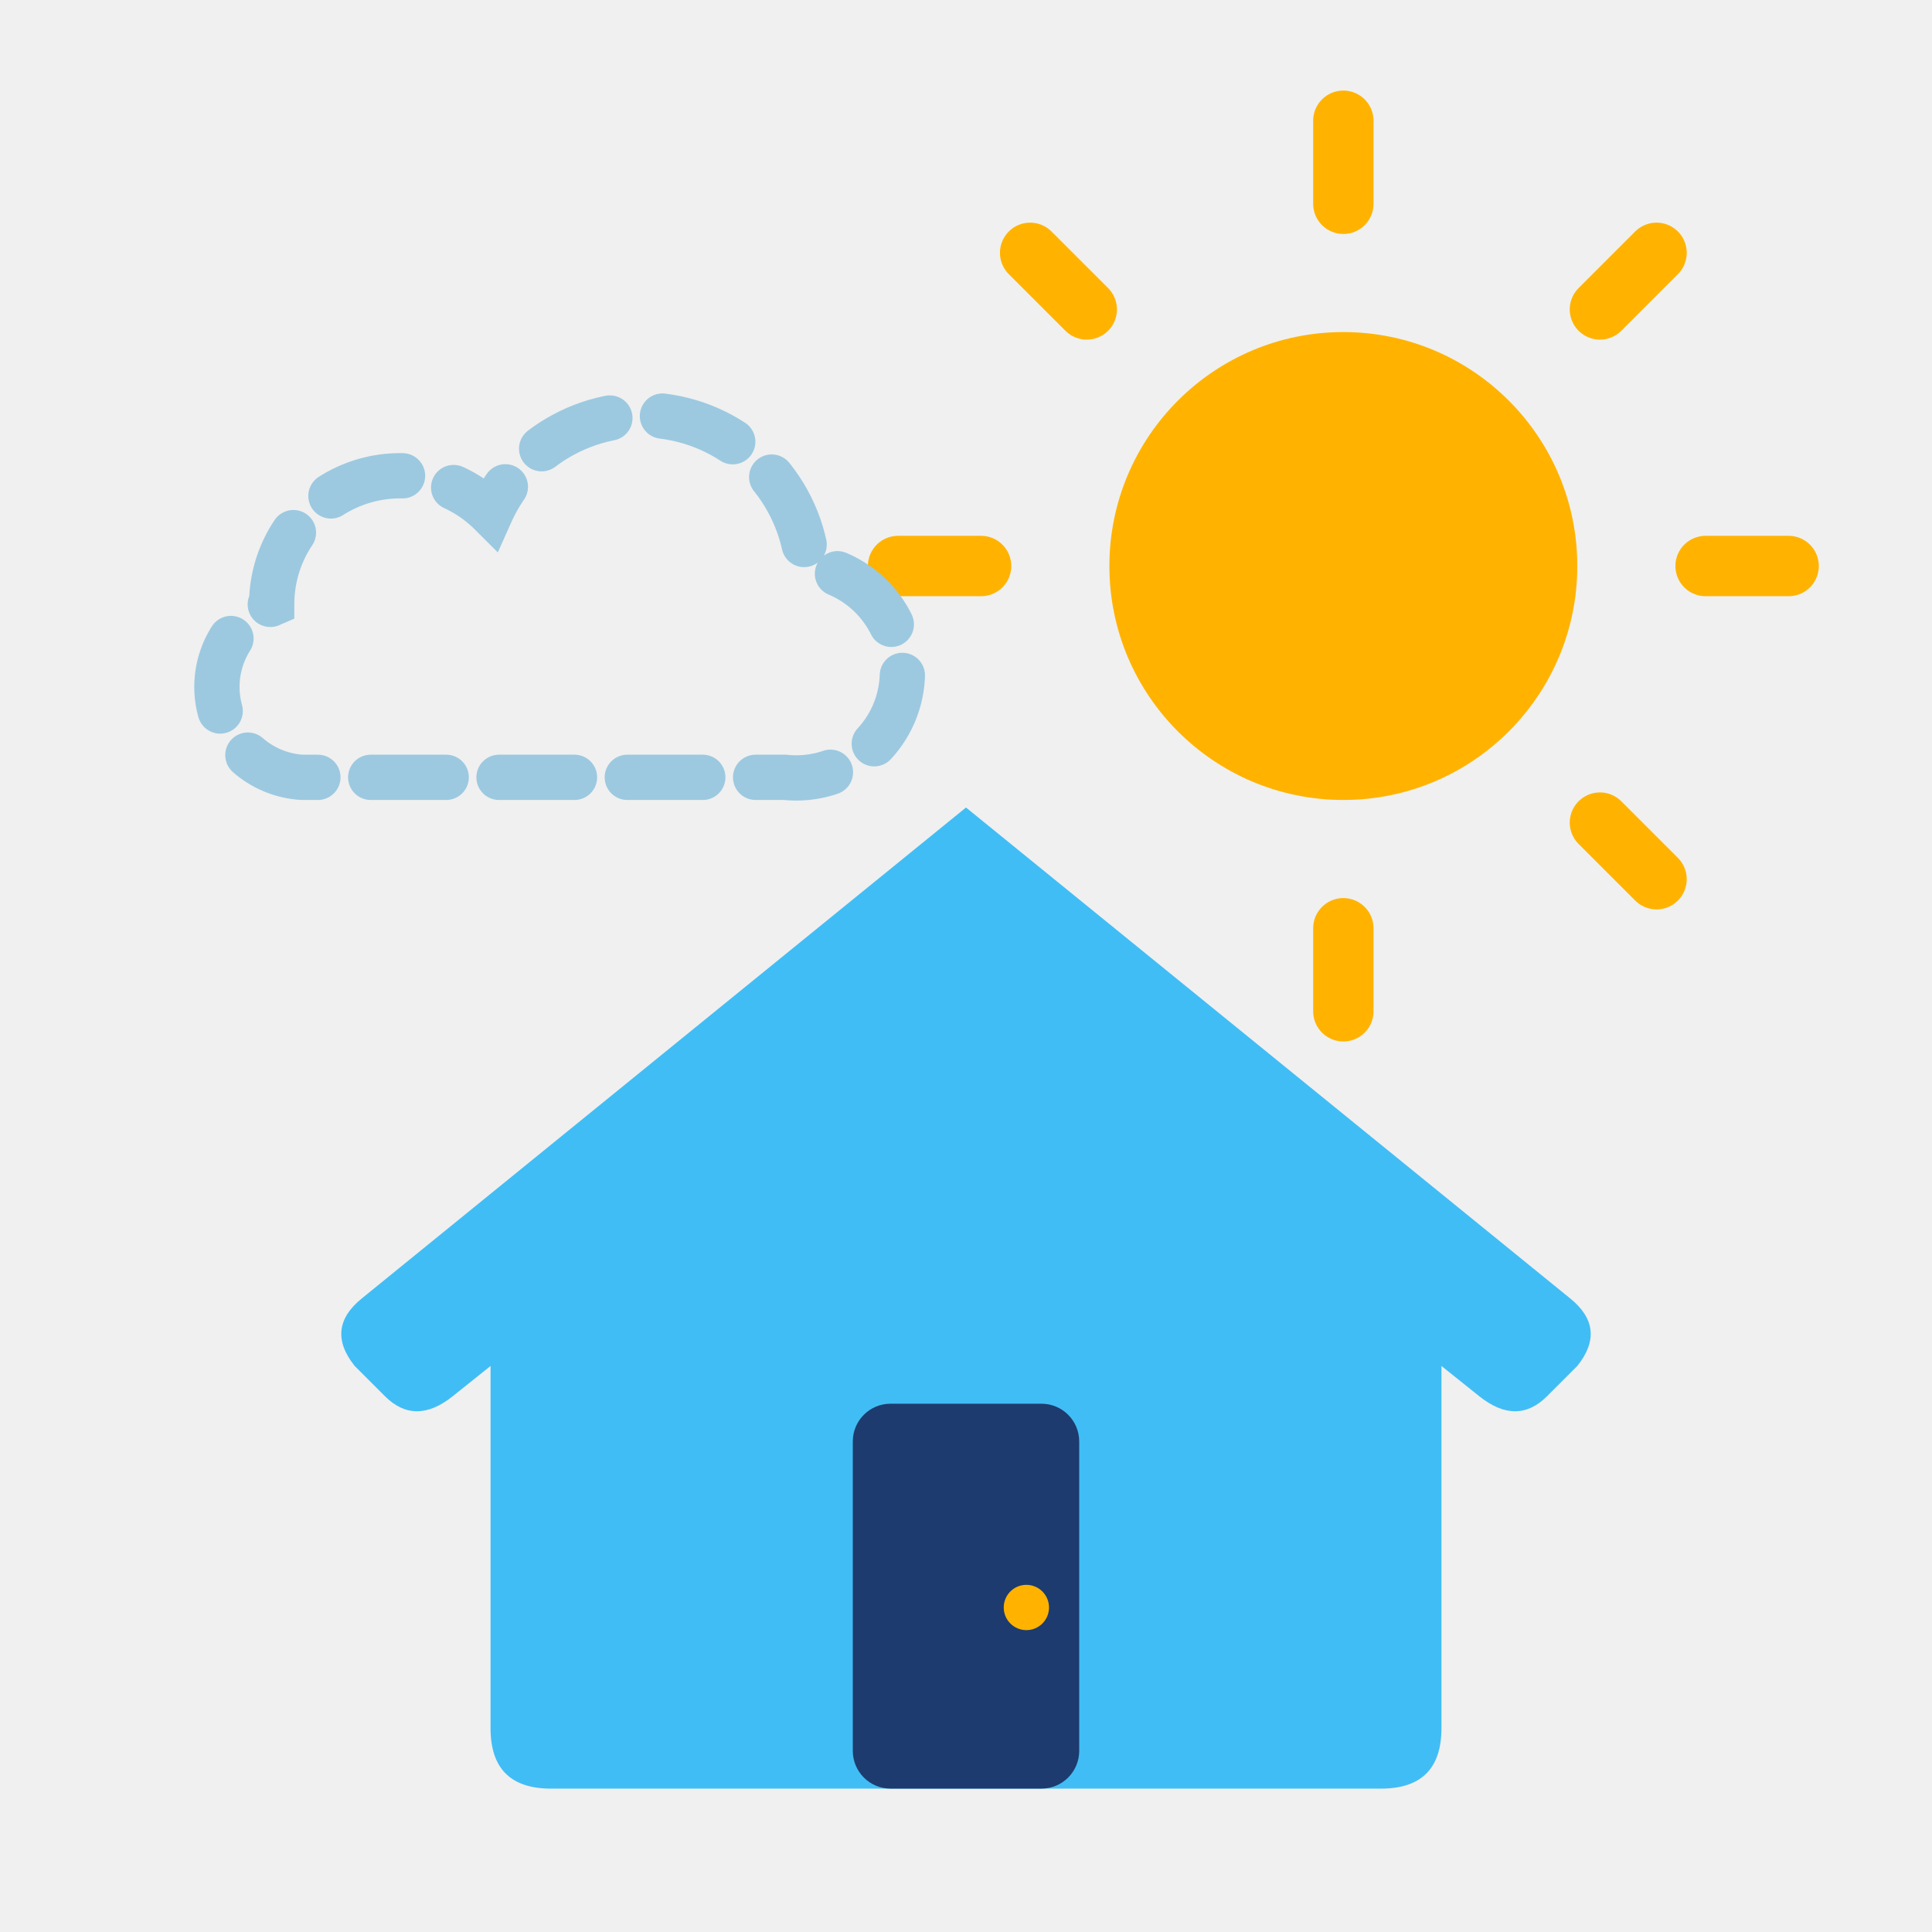
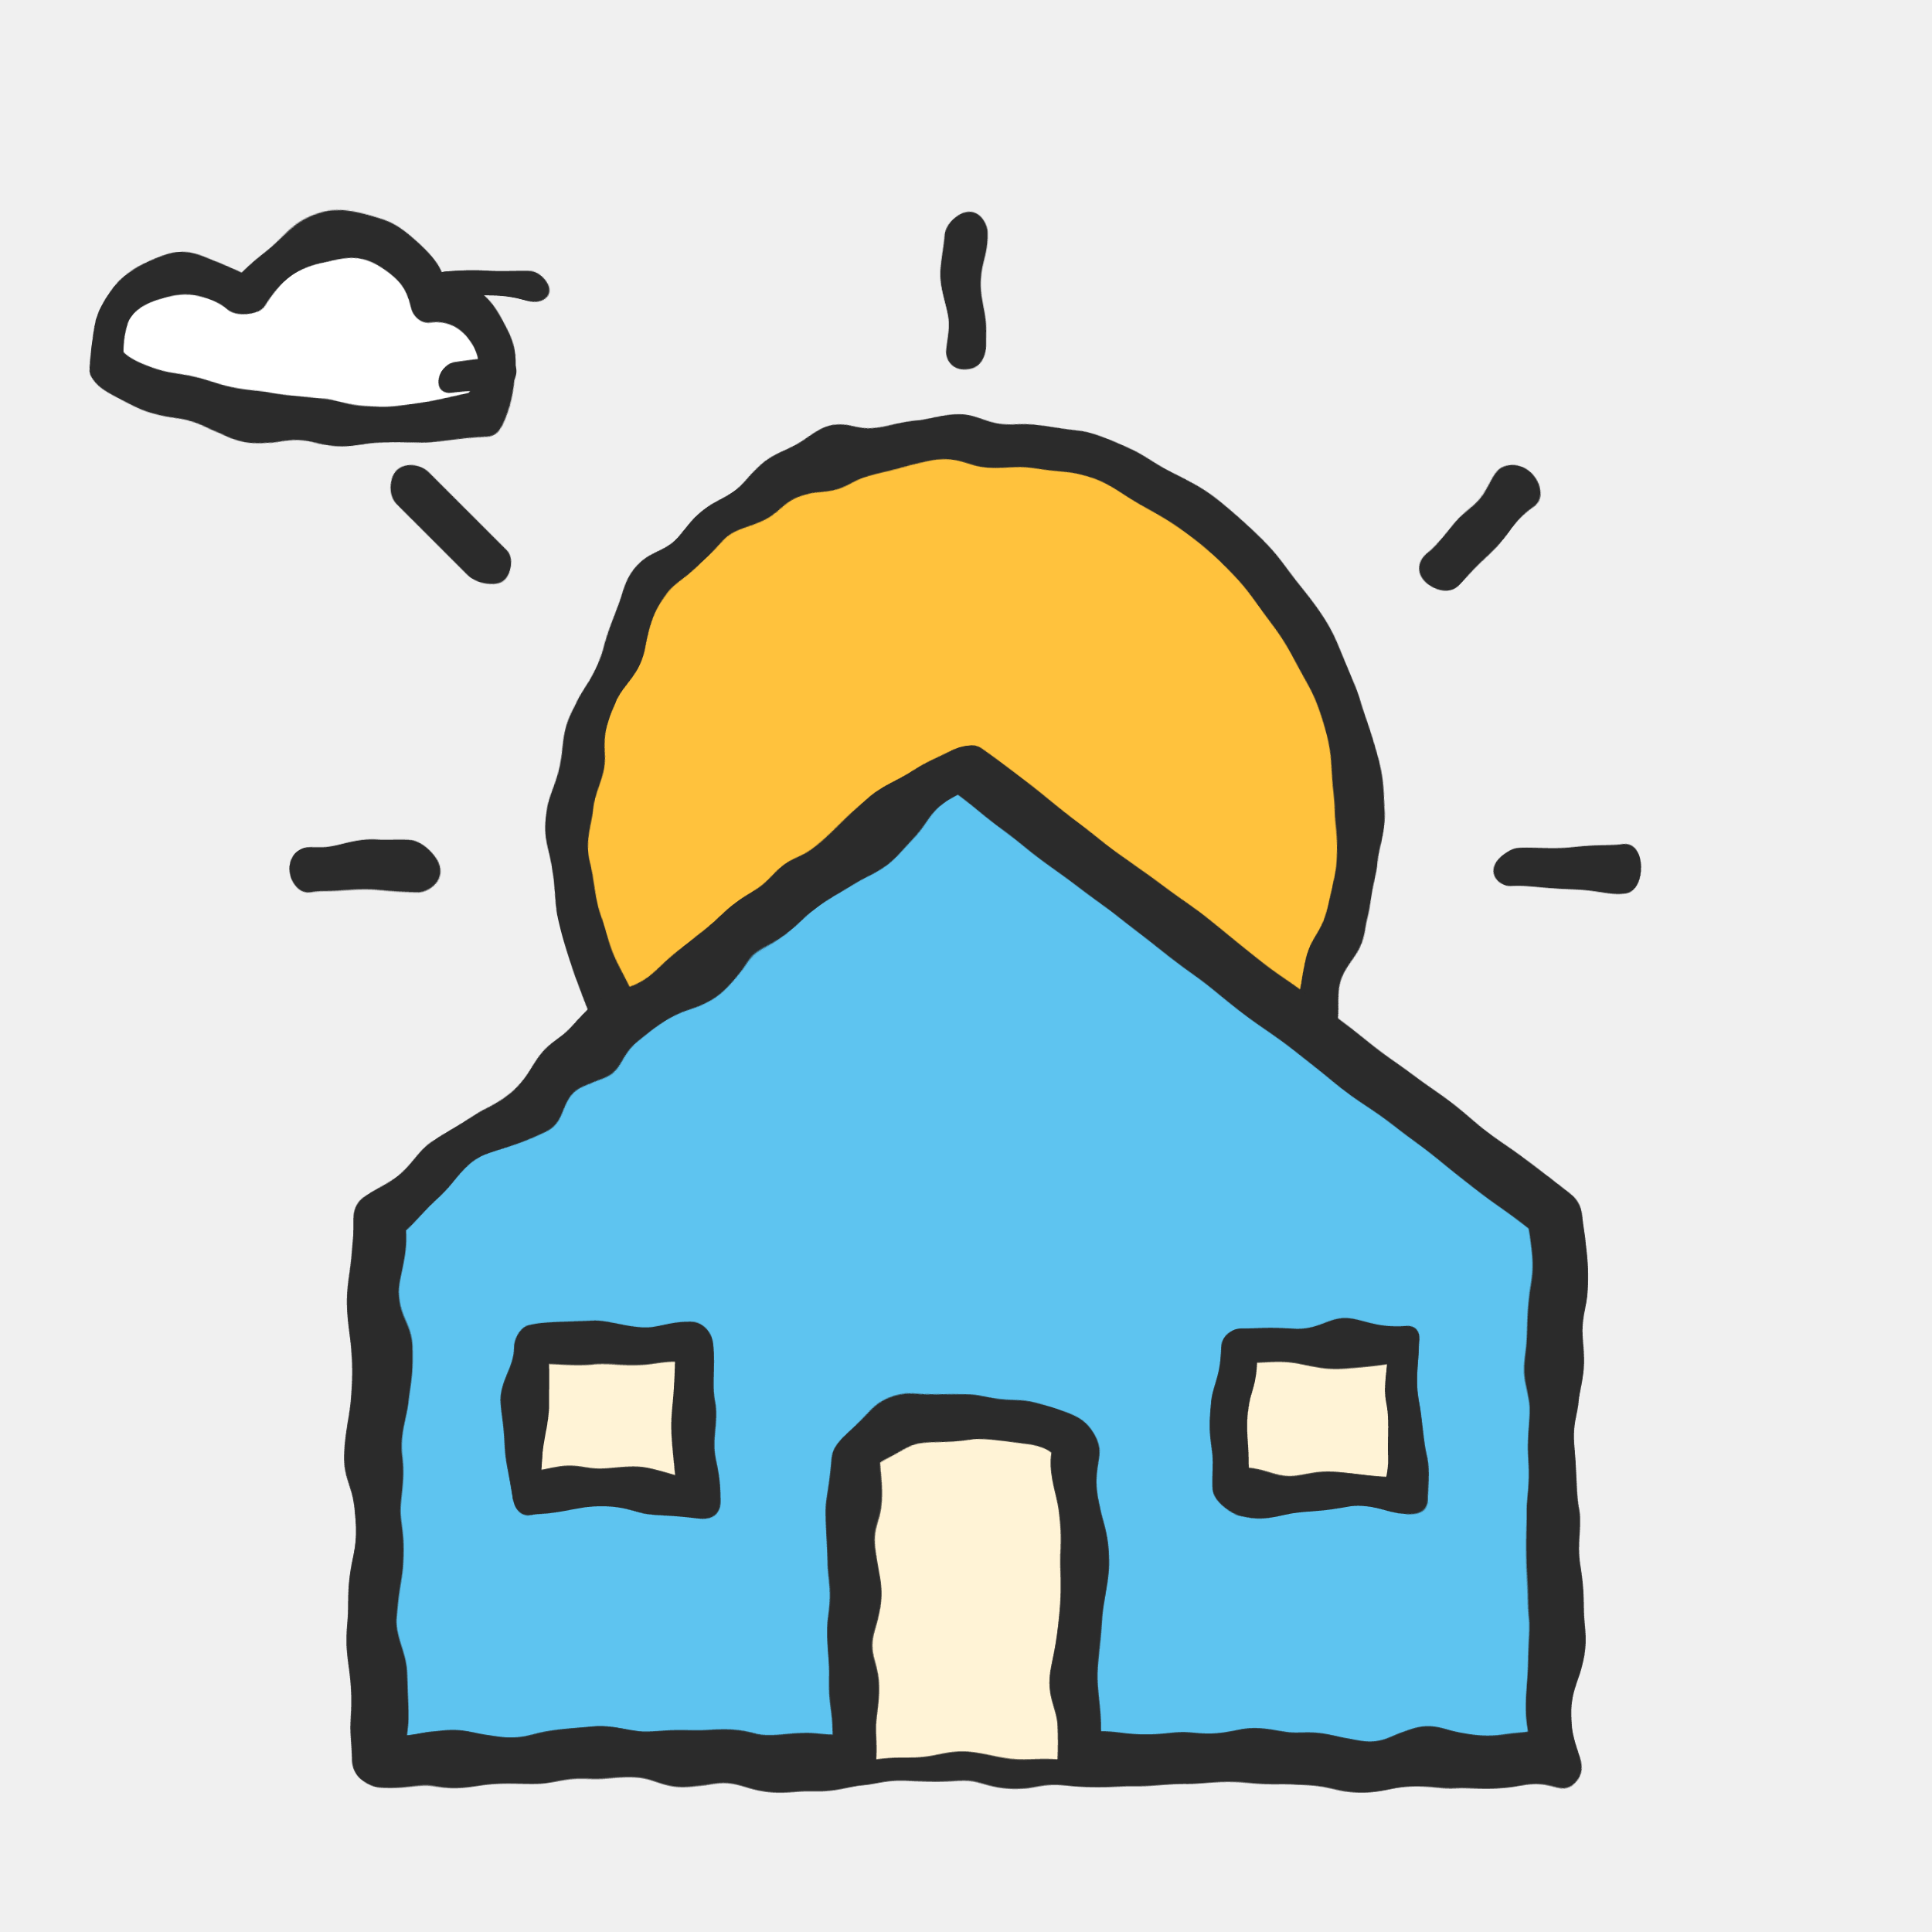
<svg xmlns="http://www.w3.org/2000/svg" viewBox="0 0 512 512">
-   <circle cx="356" cy="150" r="62" fill="#FFB300" />
-   <g stroke="#FFB300" stroke-width="16" stroke-linecap="round">
-     <path d="M356 54 v-22 M356 268 v-22 M260 150 h-22 M474 150 h-22 M288 82 l-15 -15 M439 233 l-15 -15 M424 82 l15 -15" />
+   <defs>
+     <filter id="w">
+       <feTurbulence type="fractalNoise" baseFrequency="0.035" numOctaves="2" seed="5" />
+       <feDisplacementMap in="SourceGraphic" scale="9" />
+     </filter>
+   </defs>
+   <g filter="url(#w)" stroke-linecap="round" stroke-linejoin="round">
+     <circle cx="256" cy="220" r="104" fill="#FFC23D" stroke="#2B2B2B" stroke-width="12" />
+     <path d="M256 92v-30M130 150l-20-20M382 150l20-20M110 230h-28M402 230h28" stroke="#2B2B2B" stroke-width="12" fill="none" />
+     <path d="M28 96c-2-20 22-30 36-18c8-22 44-22 50 2c18 0 24 20 14 30c-16 4-88 4-100-14z" fill="#fff" stroke="#2B2B2B" stroke-width="11" />
+     <path d="M140 76h-22M134 100h-14" stroke="#2B2B2B" stroke-width="9" fill="none" />
+     <path d="M100 322L256 204L412 322V466H100Z" fill="#5EC4F0" stroke="#2B2B2B" stroke-width="14" />
+     <path d="M226 466V386c0-14 60-14 60 0V466" fill="#FFF3D6" stroke="#2B2B2B" stroke-width="12" />
+     <path d="M140 356h44v40h-44zM328 356h44v40h-44z" fill="#FFF3D6" stroke="#2B2B2B" stroke-width="10" />
  </g>
-   <path transform="translate(-24 -36)" d="M96 196 a34 34 0 0 1 58 -24 a44 44 0 0 1 84 14 a28 28 0 0 1 -6 56 h-128 a24 24 0 0 1 -8 -46 z" fill="none" stroke="#9CC9E0" stroke-width="12" stroke-dasharray="20 14" stroke-linecap="round" />
-   <path d="M256 214 L416 344 Q426 352 418 362 L410 370 Q402 378 392 370 L382 362 V458 Q382 474 366 474 H146 Q130 474 130 458 V362 L120 370 Q110 378 102 370 L94 362 Q86 352 96 344 Z" fill="#41BDF5" />
-   <rect x="226" y="372" width="60" height="102" rx="10" fill="#1D3B6E" />
-   <circle cx="272" cy="426" r="6" fill="#FFB300" />
</svg>
